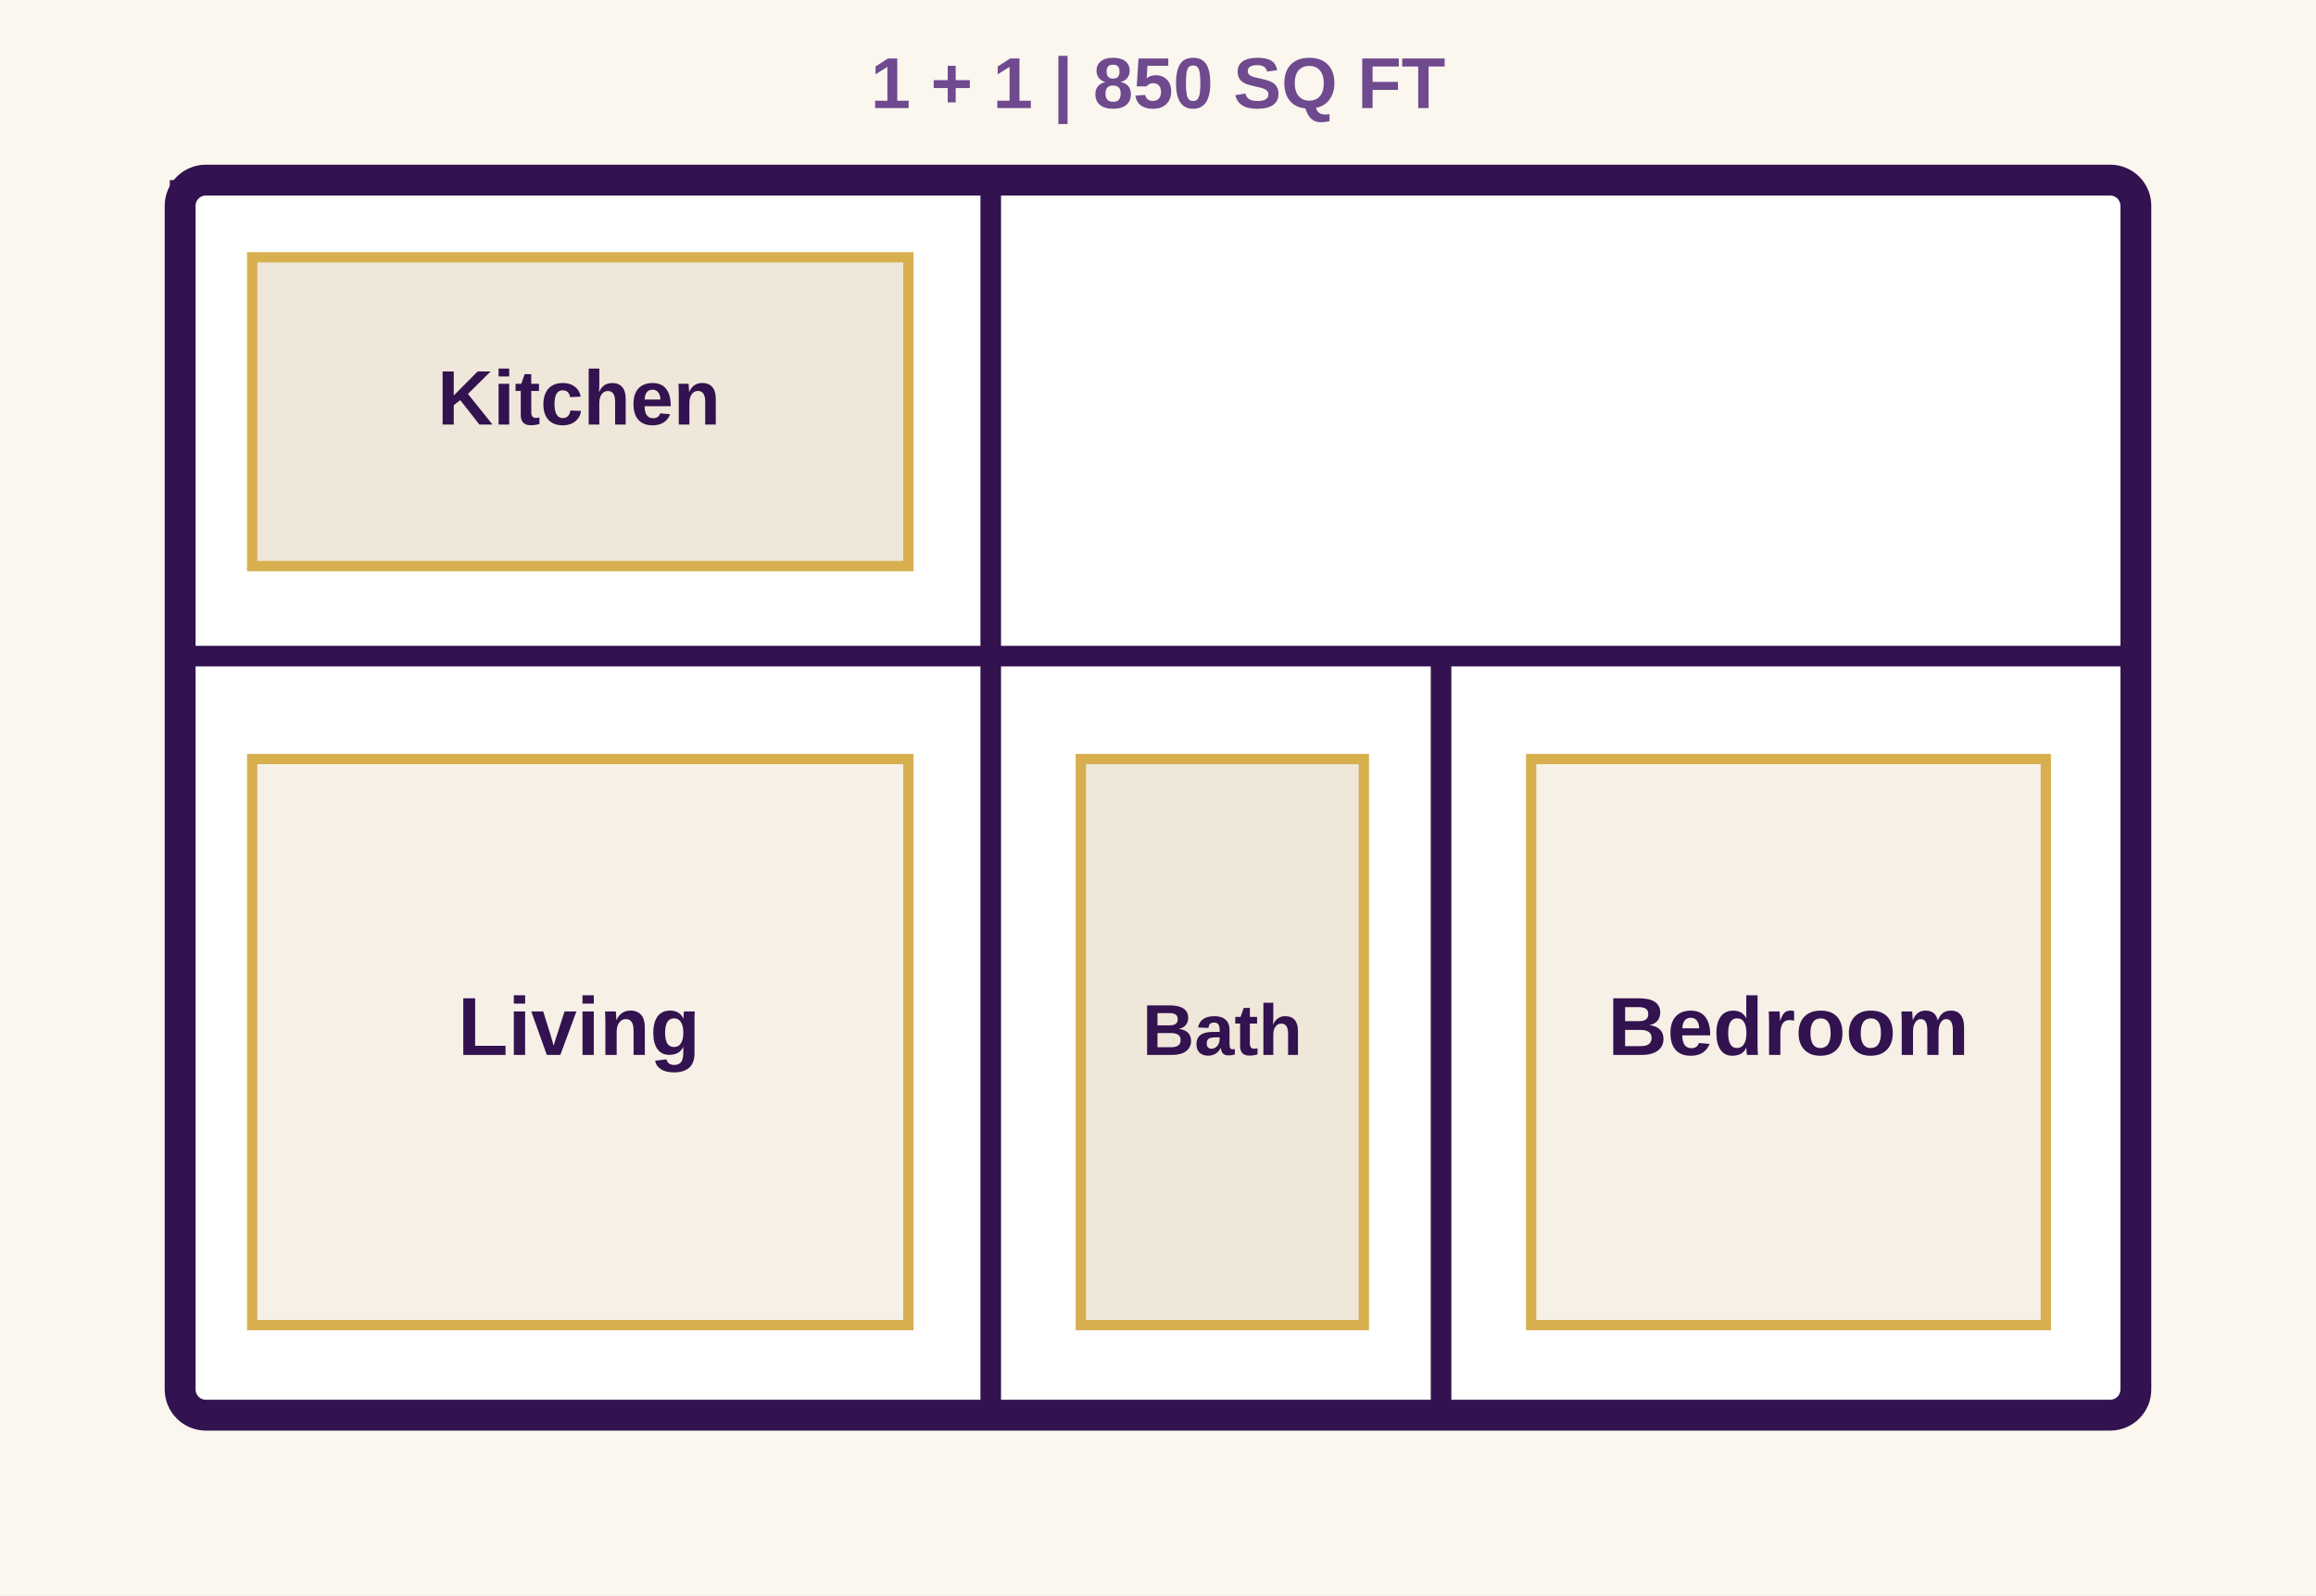
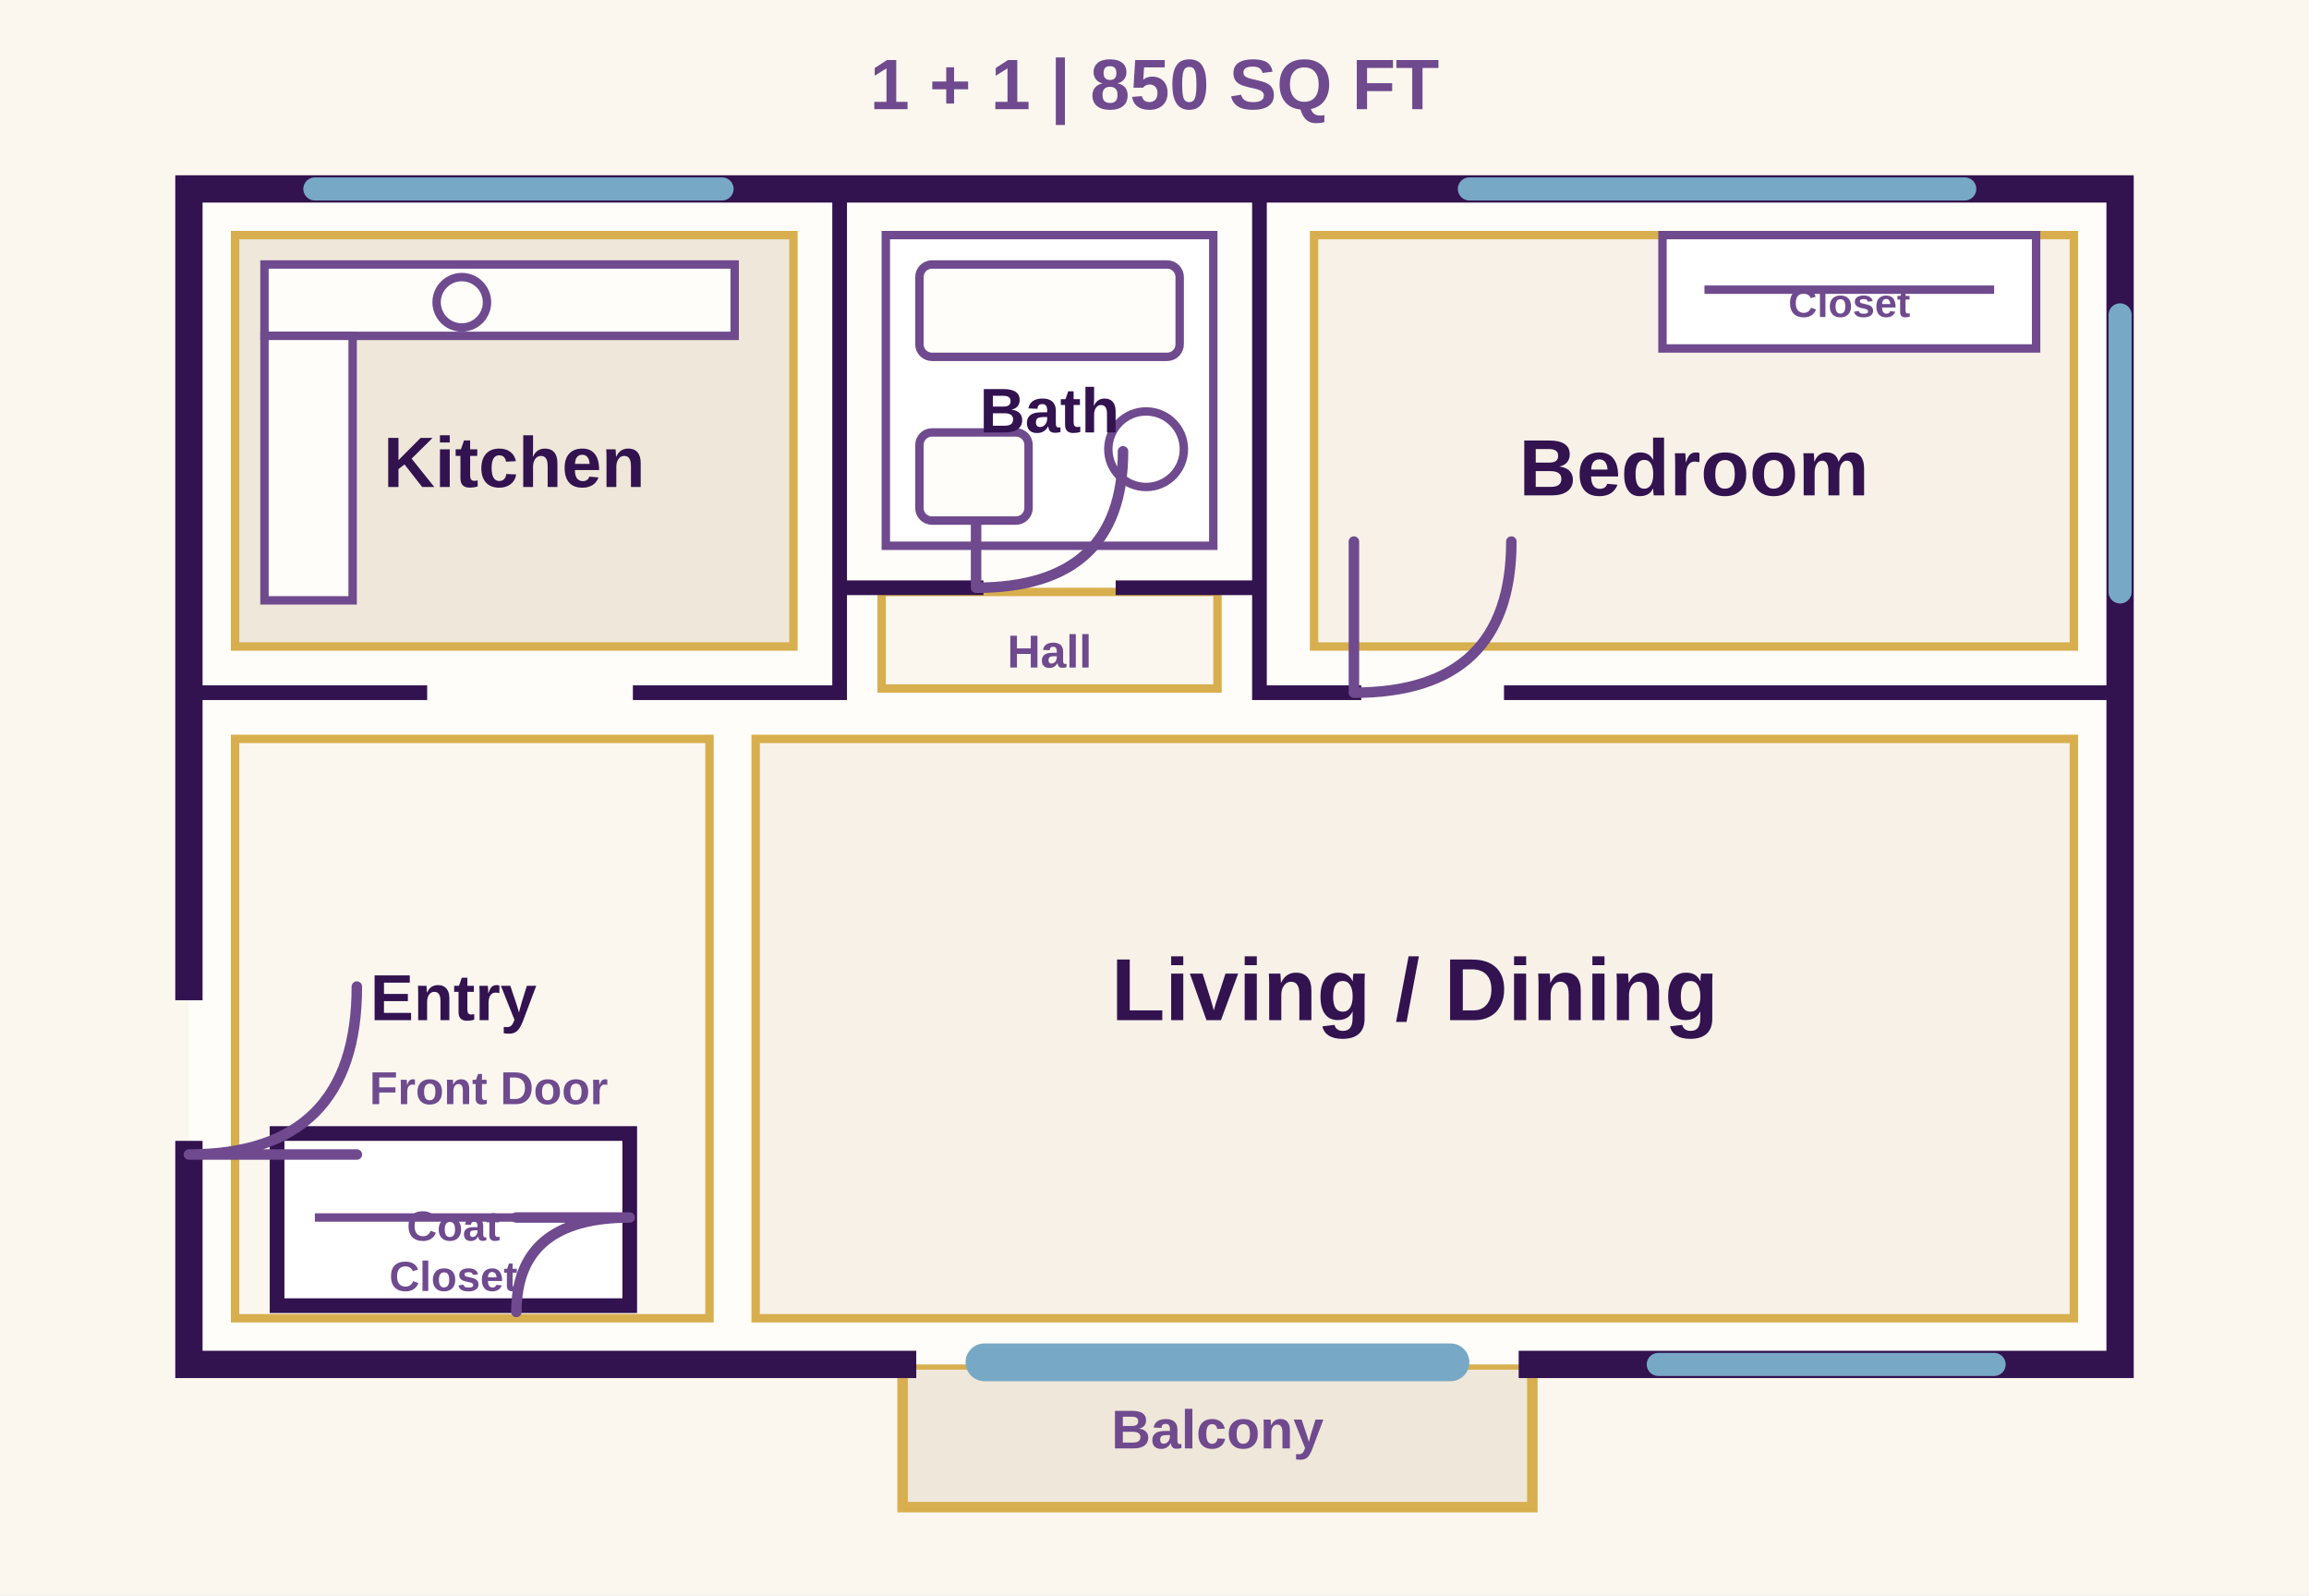
- <svg xmlns="http://www.w3.org/2000/svg" viewBox="0 0 900 620" role="img" aria-labelledby="title desc">
-   <rect width="900" height="620" fill="#fbf7ef" />
-   <rect x="70" y="70" width="760" height="480" rx="10" fill="#ffffff" stroke="#32124f" stroke-width="12" />
-   <path d="M70 255h315v295M385 255h445M560 255v295M70 255V70M385 70v185" fill="none" stroke="#32124f" stroke-width="8" />
-   <rect x="98" y="100" width="255" height="120" fill="#efe7d9" stroke="#d8af4f" stroke-width="4" />
-   <rect x="98" y="295" width="255" height="220" fill="#f6f0e7" stroke="#d8af4f" stroke-width="4" />
-   <rect x="420" y="295" width="110" height="220" fill="#efe7d9" stroke="#d8af4f" stroke-width="4" />
-   <rect x="595" y="295" width="200" height="220" fill="#f6f0e7" stroke="#d8af4f" stroke-width="4" />
-   <text x="225" y="165" text-anchor="middle" font-family="Arial, sans-serif" font-size="30" font-weight="700" fill="#32124f">Kitchen</text>
-   <text x="225" y="410" text-anchor="middle" font-family="Arial, sans-serif" font-size="32" font-weight="700" fill="#32124f">Living</text>
-   <text x="475" y="410" text-anchor="middle" font-family="Arial, sans-serif" font-size="28" font-weight="700" fill="#32124f">Bath</text>
-   <text x="695" y="410" text-anchor="middle" font-family="Arial, sans-serif" font-size="32" font-weight="700" fill="#32124f">Bedroom</text>
-   <text x="450" y="42" text-anchor="middle" font-family="Arial, sans-serif" font-size="28" font-weight="700" fill="#6f4a8e">1 + 1 | 850 SQ FT</text>
+ <svg xmlns="http://www.w3.org/2000/svg" viewBox="0 0 1100 760" role="img" aria-labelledby="title desc">
+   <defs>
+     <style>
+       .label{font-family:Arial,sans-serif;font-weight:700;fill:#32124f}
+       .small{font-family:Arial,sans-serif;font-weight:700;fill:#6f4a8e}
+       .wall{stroke:#32124f;stroke-width:13;stroke-linecap:square;stroke-linejoin:miter;fill:none}
+       .inner{stroke:#32124f;stroke-width:7;stroke-linecap:square;stroke-linejoin:miter;fill:none}
+       .door{stroke:#6f4a8e;stroke-width:5;stroke-linecap:round;fill:none}
+       .window{stroke:#77a8c6;stroke-width:11;stroke-linecap:round}
+       .fixture{stroke:#6f4a8e;stroke-width:4;fill:none}
+       .fixtureFill{fill:#fffdf9;stroke:#6f4a8e;stroke-width:4}
+     </style>
+   </defs>
+   <rect width="1100" height="760" fill="#fbf7ef" />
+   <text x="550" y="52" text-anchor="middle" class="small" font-size="34">1 + 1 | 850 SQ FT</text>
+   <rect x="430" y="650" width="300" height="68" fill="#efe7d9" stroke="#d8af4f" stroke-width="5" />
+   <text x="580" y="690" text-anchor="middle" class="small" font-size="26">Balcony</text>
+   <rect x="90" y="90" width="920" height="560" fill="#fffdf9" />
+   <rect x="112" y="112" width="266" height="196" fill="#efe7d9" stroke="#d8af4f" stroke-width="4" />
+   <rect x="422" y="112" width="156" height="148" fill="#ffffff" stroke="#6f4a8e" stroke-width="4" />
+   <rect x="626" y="112" width="362" height="196" fill="#f7f1e8" stroke="#d8af4f" stroke-width="4" />
+   <rect x="112" y="352" width="226" height="276" fill="#fbf7ef" stroke="#d8af4f" stroke-width="4" />
+   <rect x="360" y="352" width="628" height="276" fill="#f7f1e8" stroke="#d8af4f" stroke-width="4" />
+   <rect x="420" y="282" width="160" height="46" fill="#fbf7ef" stroke="#d8af4f" stroke-width="4" />
+   <rect x="792" y="112" width="178" height="54" fill="#ffffff" stroke="#6f4a8e" stroke-width="4" />
+   <rect x="132" y="540" width="168" height="82" fill="#ffffff" stroke="#6f4a8e" stroke-width="4" />
+   <path class="wall" d="M90 90H1010V650H730M430 650H90V550M90 470V90" />
+   <path class="inner" d="M400 90V330M90 330H200M305 330H400M600 90V330M400 280H465M535 280H600M600 330H645M720 330H1010M132 540H300V622H132V540" />
+   <line class="window" x1="150" y1="90" x2="344" y2="90" />
+   <line class="window" x1="700" y1="90" x2="936" y2="90" />
+   <line class="window" x1="1010" y1="150" x2="1010" y2="282" />
+   <line class="window" x1="790" y1="650" x2="950" y2="650" />
+   <rect x="460" y="640" width="240" height="18" rx="9" fill="#77a8c6" />
+   <path class="door" d="M90 550H170M90 550Q170 550 170 470" />
+   <path class="door" d="M465 280V215M465 280Q535 280 535 215" />
+   <path class="door" d="M645 330V258M645 330Q720 330 720 258" />
+   <path class="door" d="M300 580H246M300 580Q246 580 246 625" />
+   <rect x="126" y="126" width="224" height="34" class="fixtureFill" />
+   <rect x="126" y="160" width="42" height="126" class="fixtureFill" />
+   <circle cx="220" cy="144" r="12" class="fixture" />
+   <rect x="438" y="126" width="124" height="44" rx="6" class="fixtureFill" />
+   <circle cx="546" cy="214" r="18" class="fixture" />
+   <rect x="438" y="206" width="52" height="42" rx="6" class="fixtureFill" />
+   <line x1="812" y1="138" x2="950" y2="138" class="fixture" />
+   <line x1="150" y1="580" x2="280" y2="580" class="fixture" />
+   <text x="245" y="232" text-anchor="middle" class="label" font-size="34">Kitchen</text>
+   <text x="500" y="206" text-anchor="middle" class="label" font-size="30">Bath</text>
+   <text x="500" y="318" text-anchor="middle" class="small" font-size="22">Hall</text>
+   <text x="807" y="236" text-anchor="middle" class="label" font-size="38">Bedroom</text>
+   <text x="881" y="151" text-anchor="middle" class="small" font-size="19">Closet</text>
+   <text x="216" y="486" text-anchor="middle" class="label" font-size="31">Entry</text>
+   <text x="216" y="591" text-anchor="middle" class="small" font-size="20">Coat</text>
+   <text x="216" y="615" text-anchor="middle" class="small" font-size="20">Closet</text>
+   <text x="674" y="486" text-anchor="middle" class="label" font-size="42">Living / Dining</text>
+   <text x="176" y="526" class="small" font-size="22">Front Door</text>
</svg>
